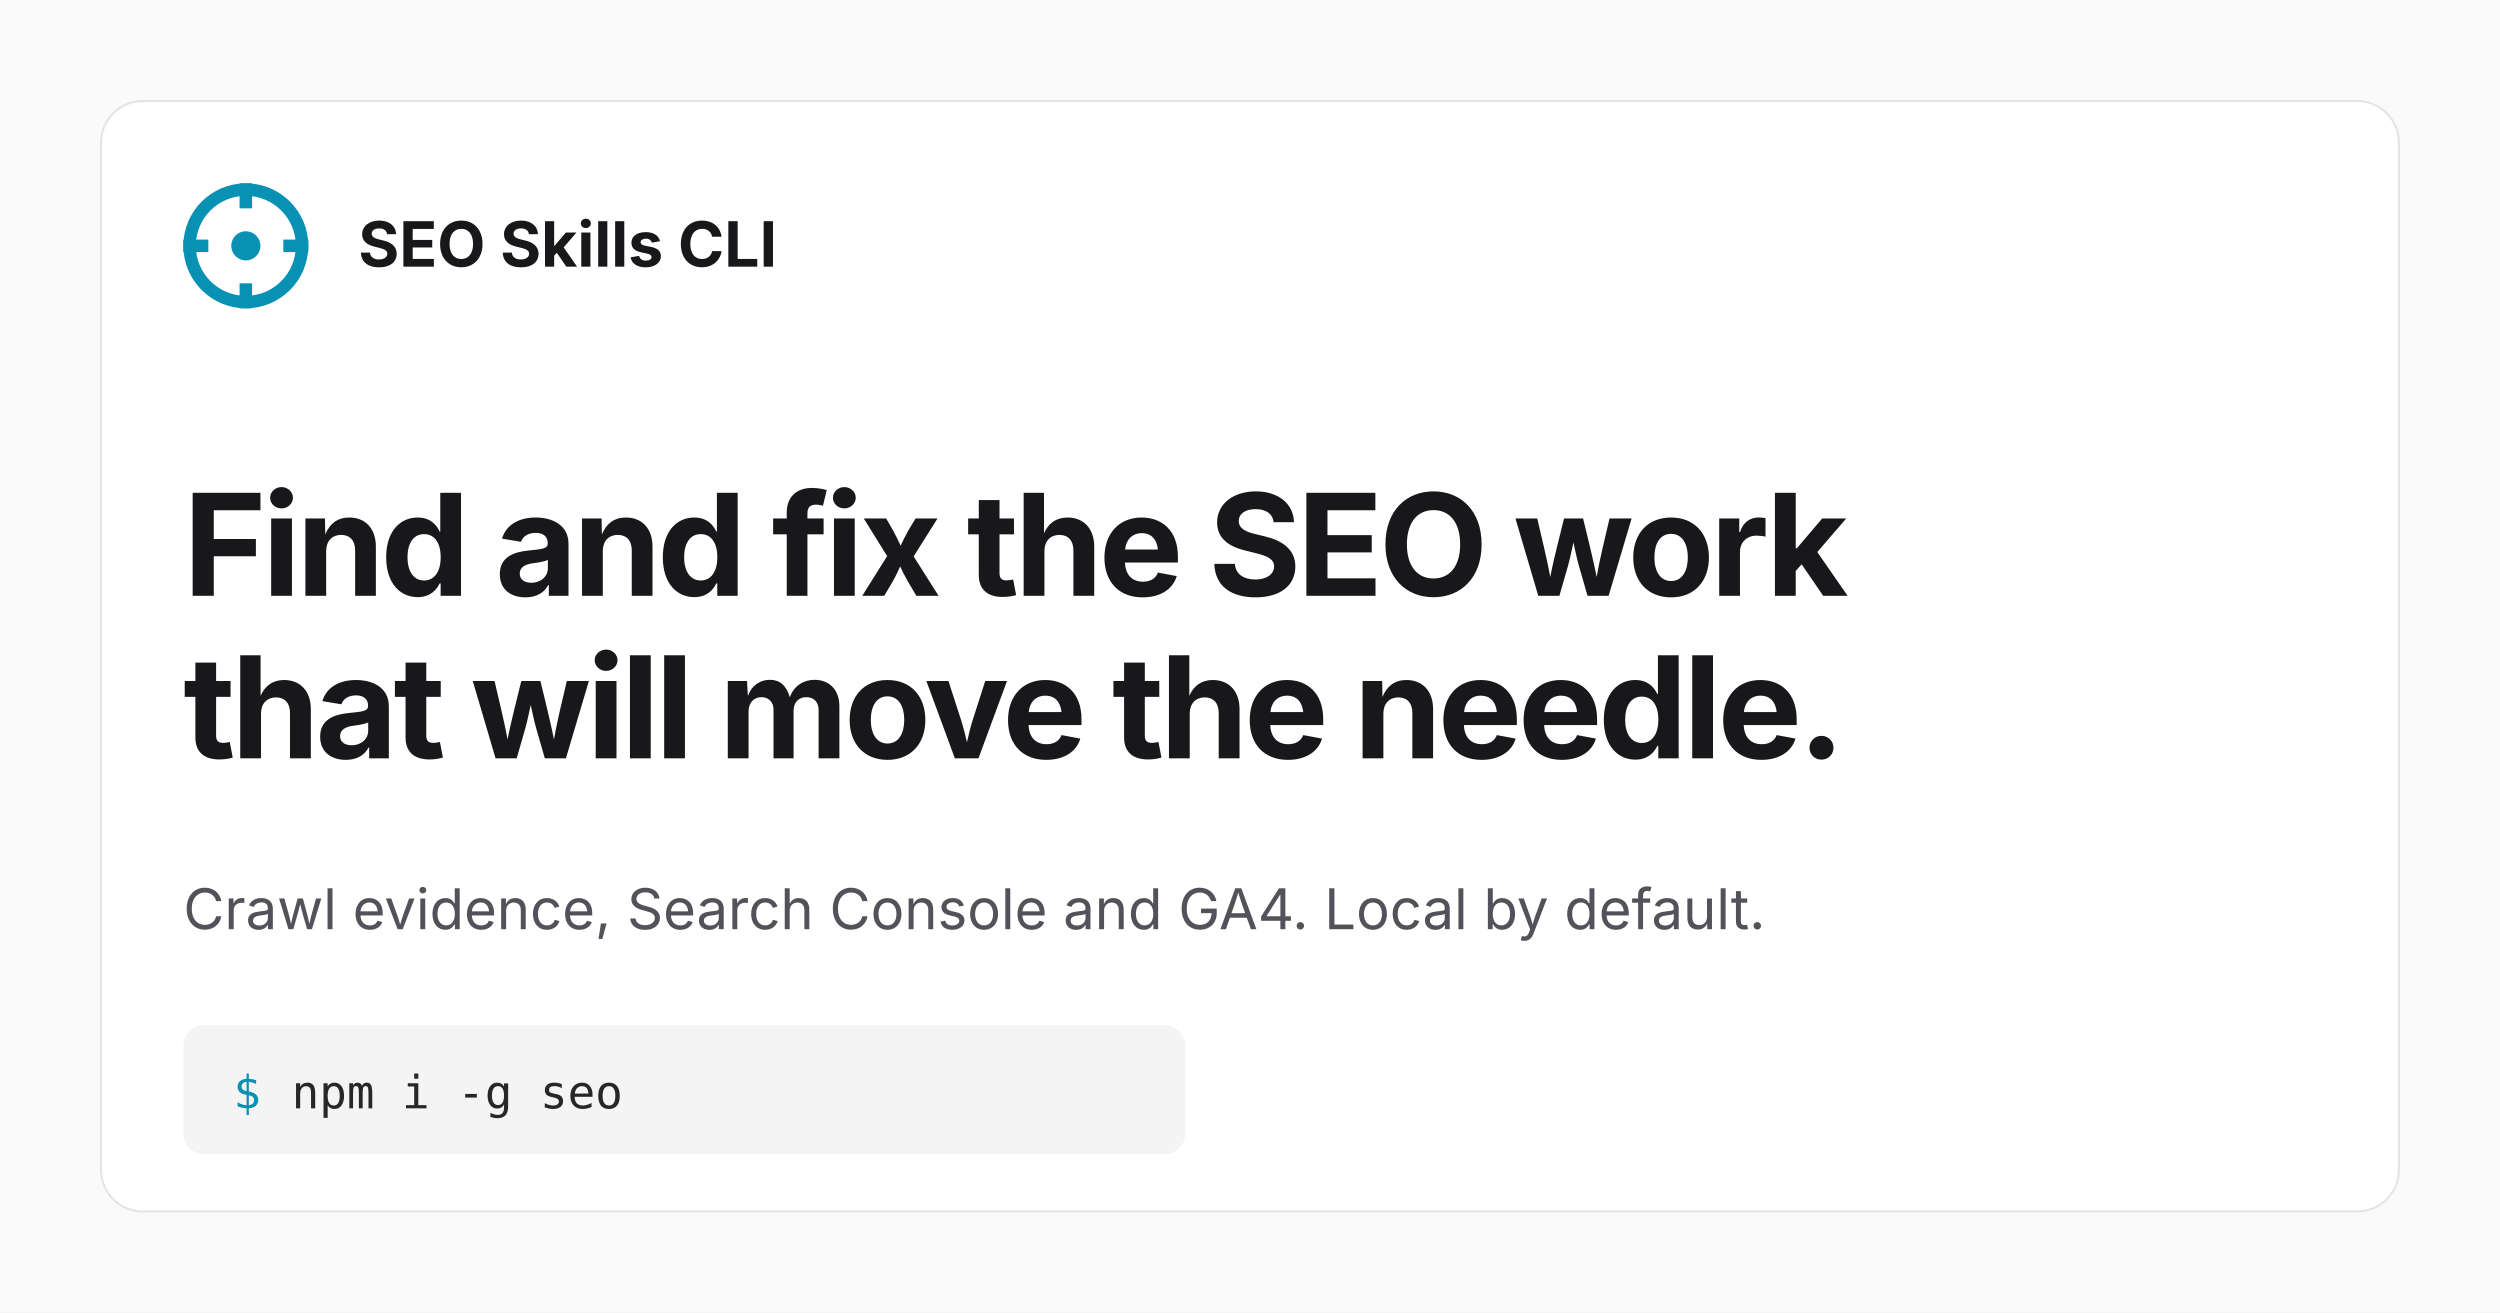
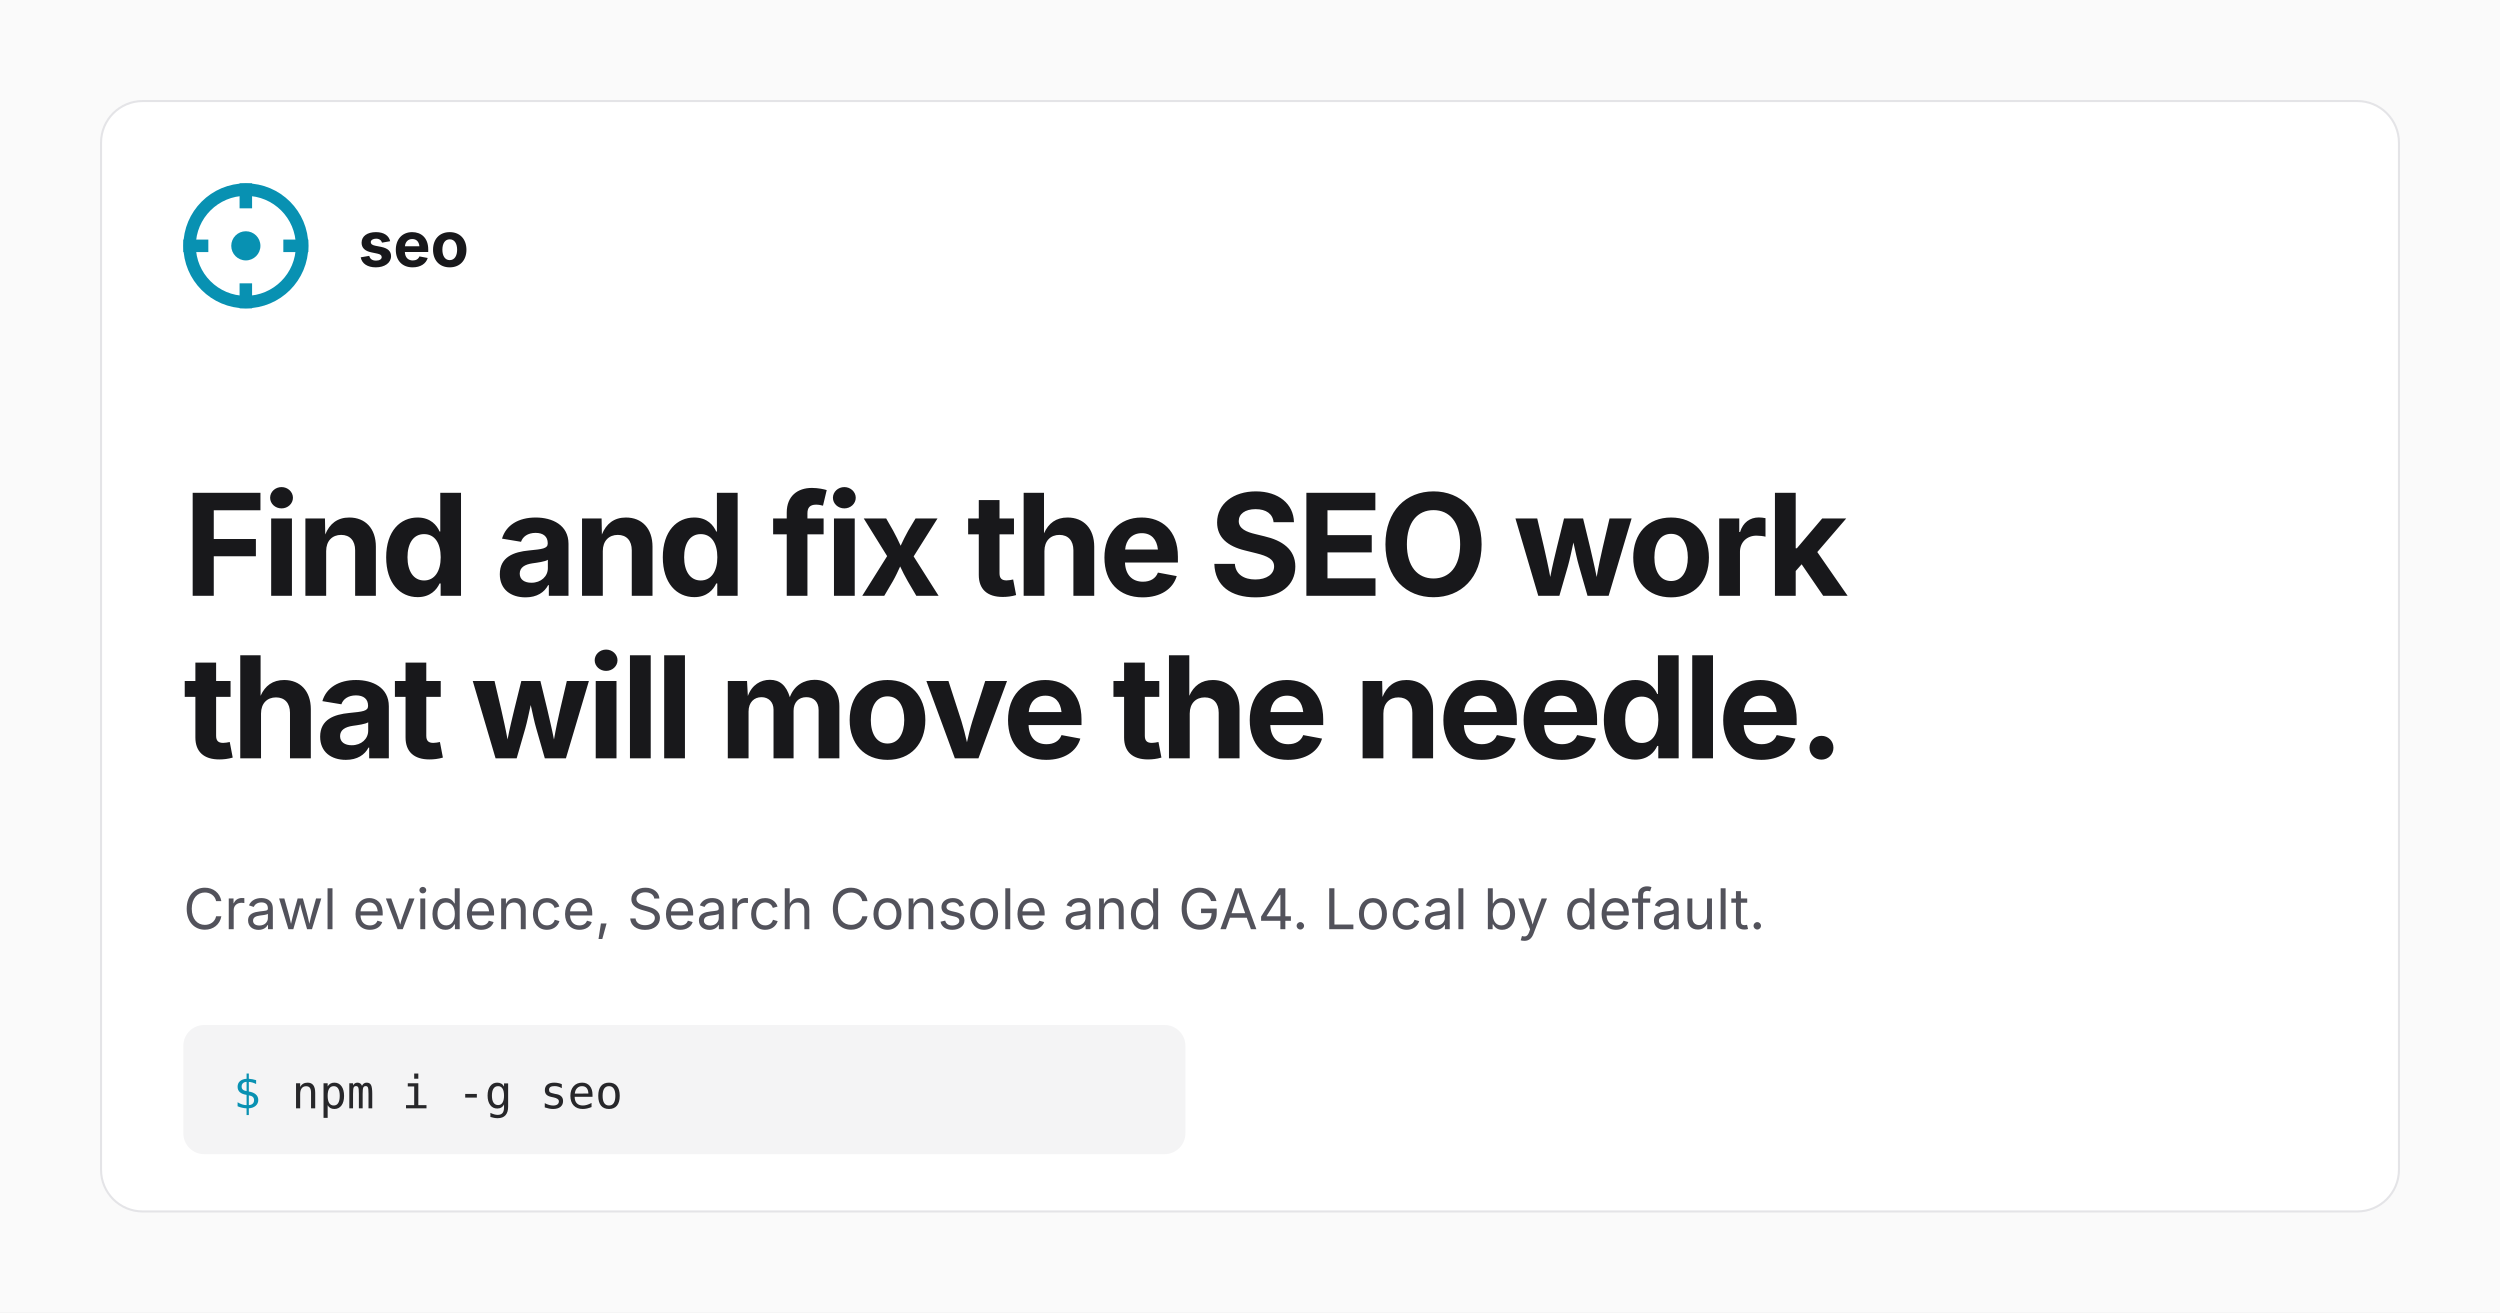
<svg xmlns="http://www.w3.org/2000/svg" width="1200" height="630" viewBox="0 0 1200 630">
  <rect width="1200" height="630" fill="#fafafa" />
  <rect x="48.5" y="48.5" width="1103" height="533" rx="20" fill="#ffffff" stroke="#e4e4e7" />
  <g transform="translate(88 88)">
    <circle cx="30" cy="30" r="27" fill="none" stroke="#0891b2" stroke-width="6" />
    <circle cx="30" cy="30" r="7" fill="#0891b2" />
    <path d="M30 0v12M30 48v12M0 30h12M48 30h12" stroke="#0891b2" stroke-width="6" />
  </g>
-   <text x="172" y="128" fill="#18181b" font-family="Inter, Arial, sans-serif" font-size="30" font-weight="650">SEO Skills CLI</text>
+   <text x="172" y="128" fill="#18181b" font-family="Inter, Arial, sans-serif" font-size="30" font-weight="650">seo</text>
  <text x="88" y="286" fill="#18181b" font-family="Inter, Arial, sans-serif" font-size="68" font-weight="680" letter-spacing="-2">Find and fix the SEO work</text>
  <text x="88" y="364" fill="#18181b" font-family="Inter, Arial, sans-serif" font-size="68" font-weight="680" letter-spacing="-2">that will move the needle.</text>
  <text x="88" y="446" fill="#52525b" font-family="Inter, Arial, sans-serif" font-size="27">Crawl evidence, Search Console and GA4. Local by default.</text>
  <rect x="88" y="492" width="481" height="62" rx="10" fill="#f4f4f5" />
  <text x="112" y="532" fill="#0891b2" font-family="JetBrains Mono, Menlo, monospace" font-size="22">$</text>
  <text x="140" y="532" fill="#27272a" font-family="JetBrains Mono, Menlo, monospace" font-size="22">npm i -g seo</text>
</svg>
